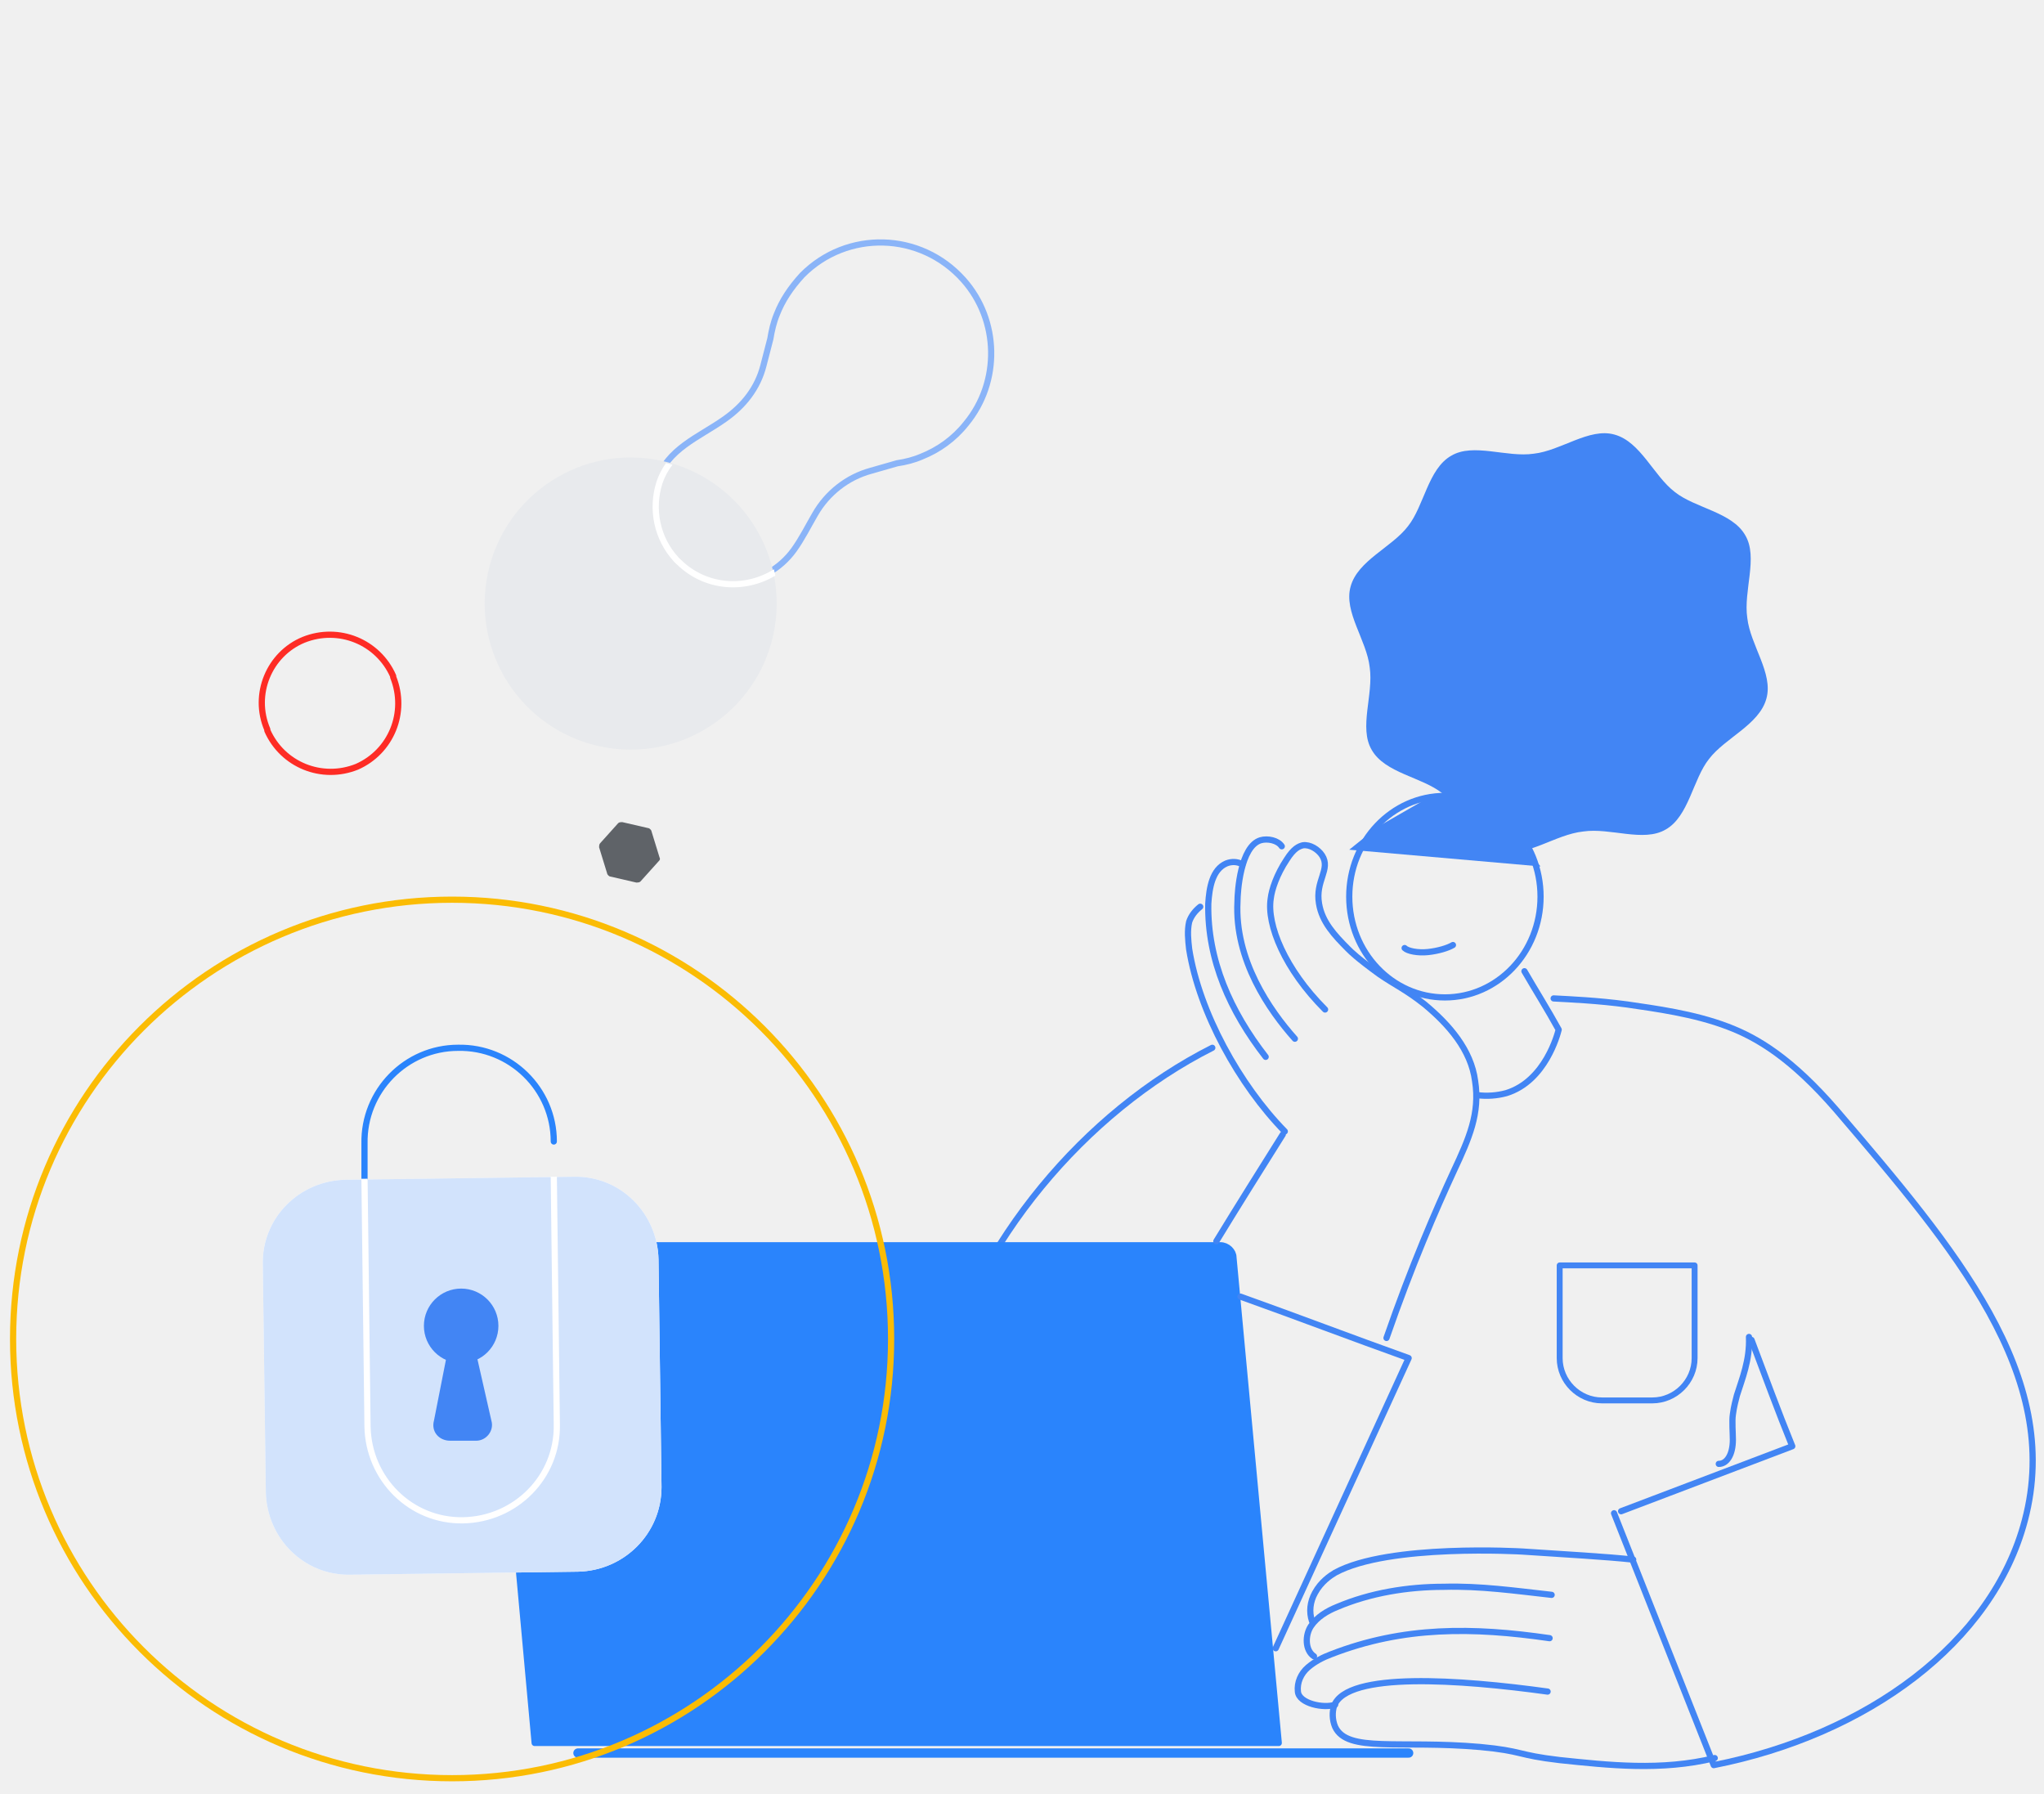
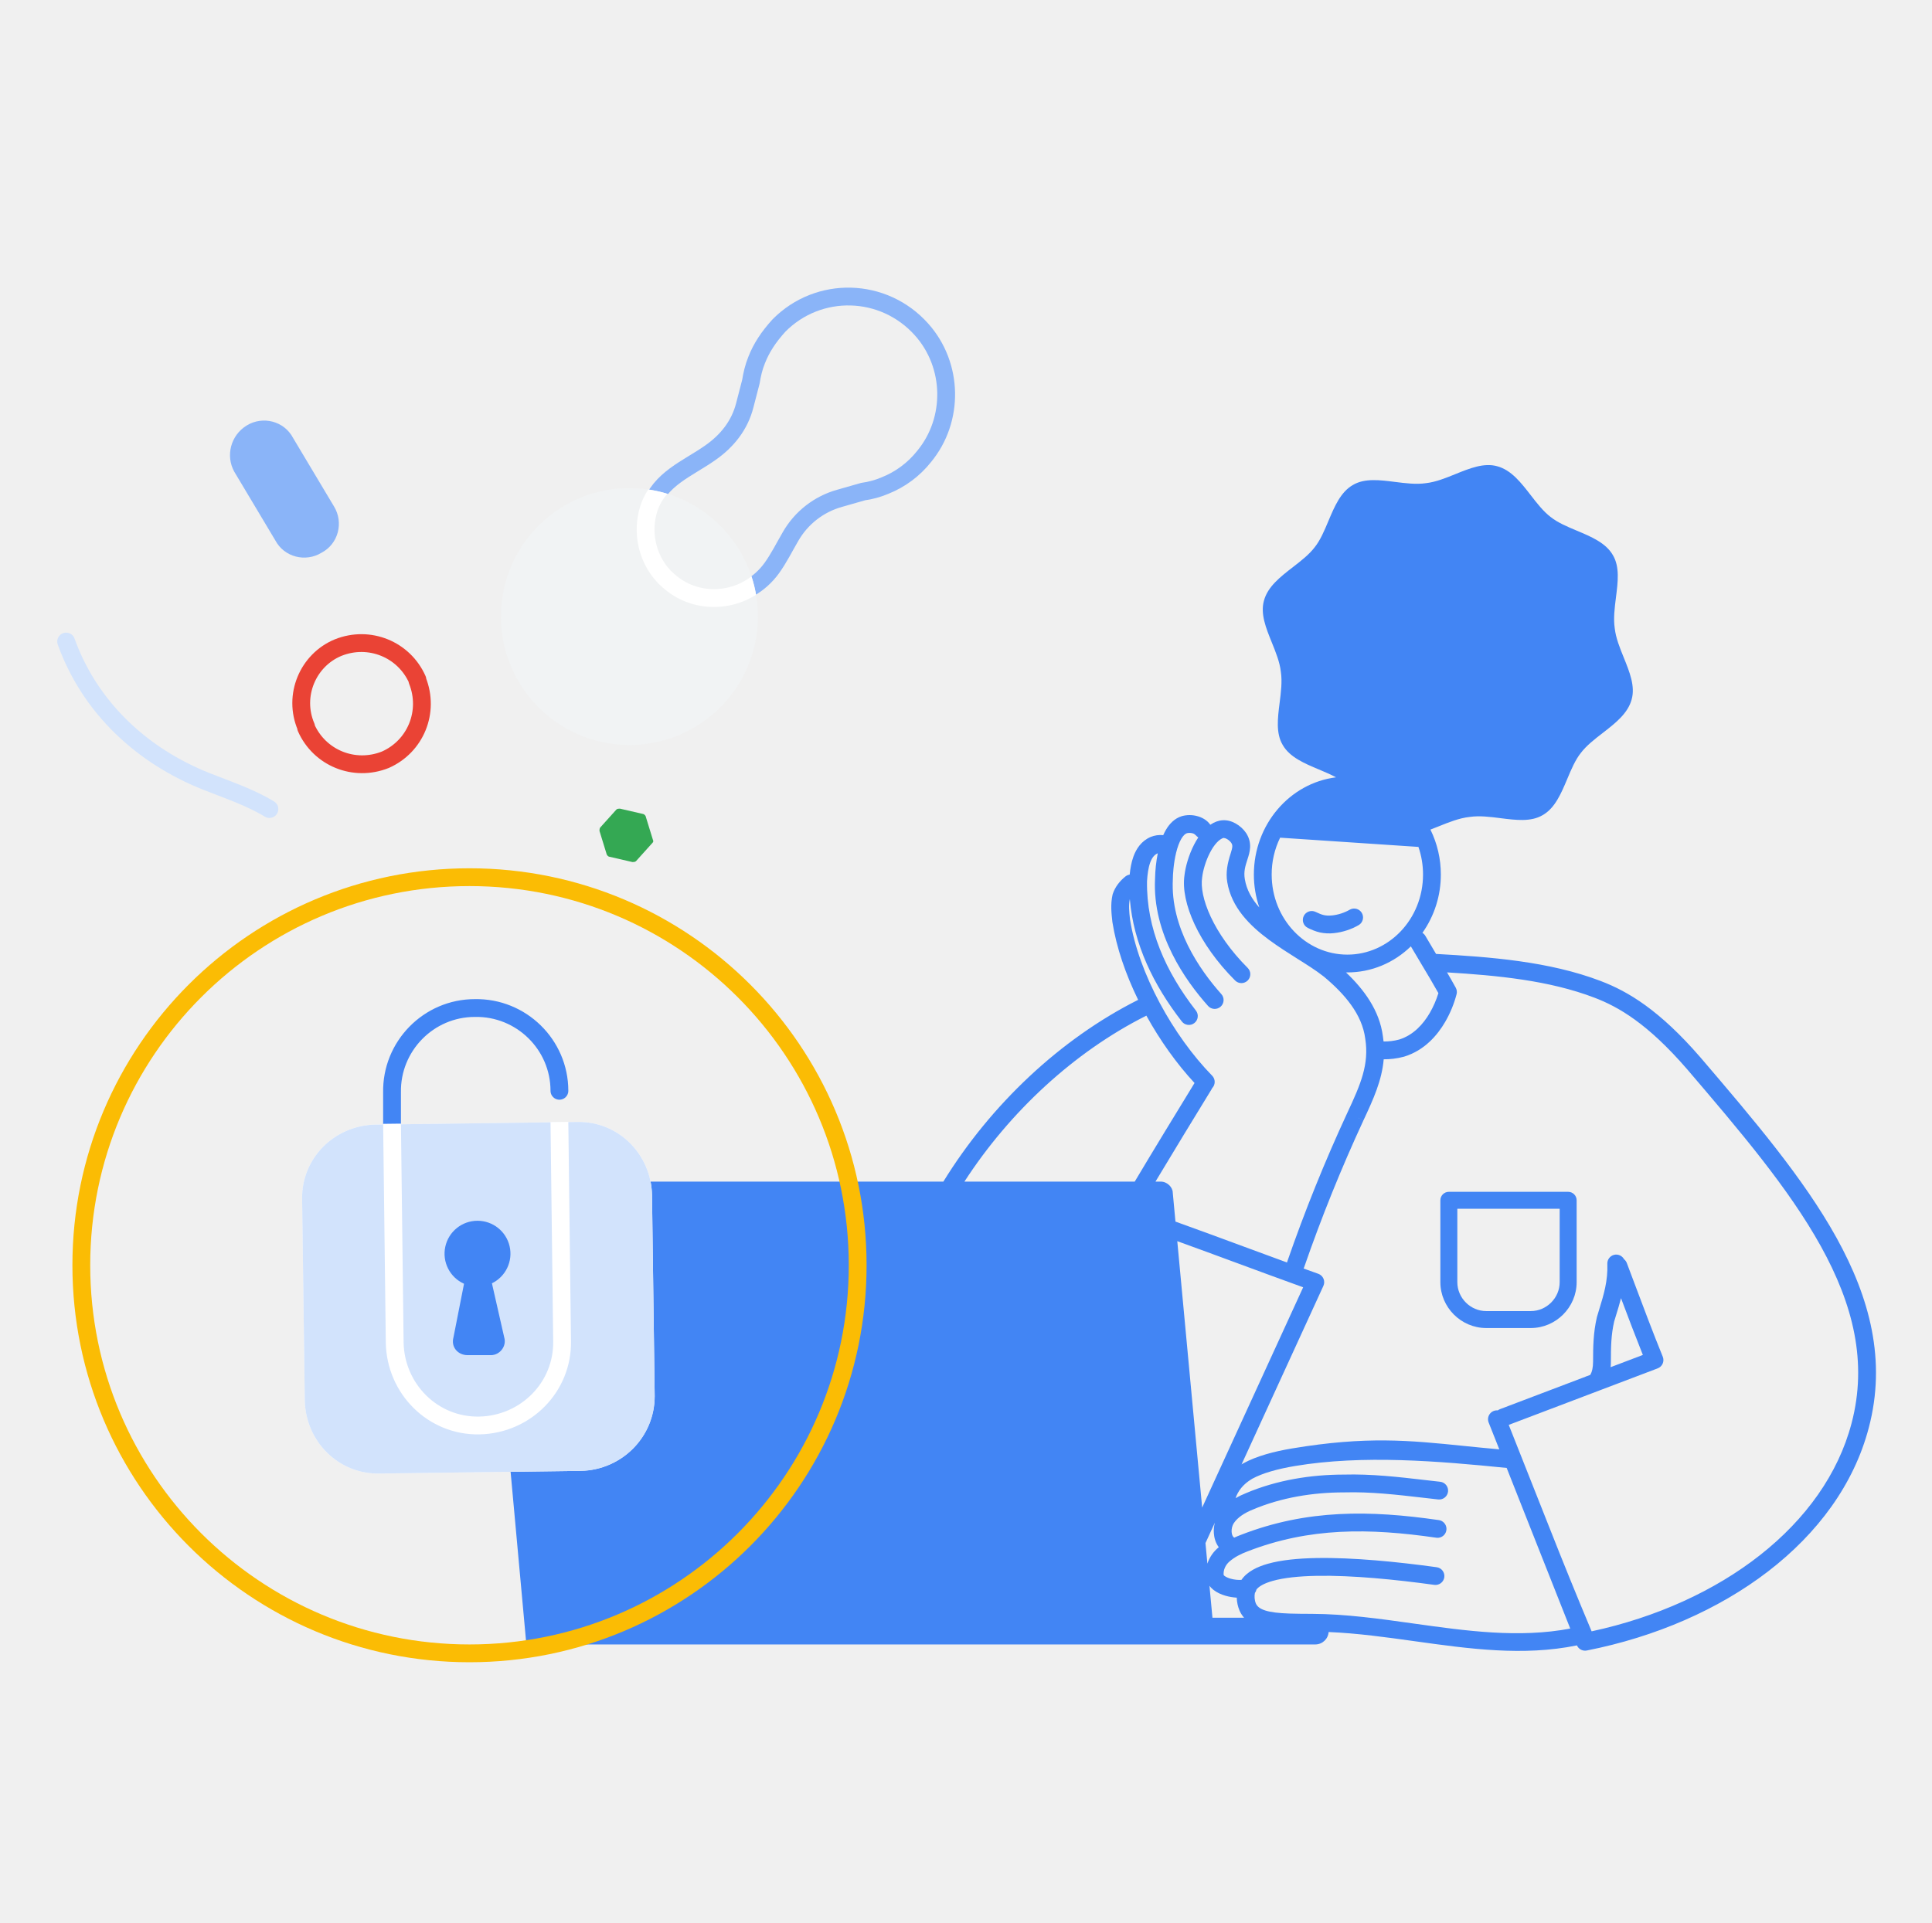
- <svg xmlns="http://www.w3.org/2000/svg" width="660" height="579" viewBox="0 0 660 579" fill="none">
-   <path d="M497.438 279.742l-61.773-5.408 9.237-7.4 17.32-9.962 12.99 1.423 13.278 10.816 8.948 10.531z" fill="#4285F4" />
-   <path d="M469.153 305.113c-1.626.976-4.877 1.952-8.128 2.277-3.252.326-6.503-.325-7.478-1.301M431.113 550.375c-3.576 1.301-11.704-.325-12.029-4.228-.326-2.928.975-5.855 3.251-7.807s4.877-3.253 7.478-4.229c23.409-9.108 45.842-8.782 70.551-5.204" stroke="#4285F4" stroke-width="2" stroke-miterlimit="10" stroke-linecap="round" stroke-linejoin="round" />
-   <path d="M501.015 514.92c-11.705-1.301-23.084-2.928-34.789-2.603-11.704 0-23.733 1.952-34.463 6.506-3.251 1.301-6.502 3.253-8.453 6.18-1.951 2.928-1.951 7.807.976 9.759" stroke="#4285F4" stroke-width="2" stroke-miterlimit="10" stroke-linecap="round" stroke-linejoin="round" />
-   <path d="M423.636 523.377c-.976-2.928-.651-6.18.975-9.108 1.951-3.578 4.877-5.53 6.502-6.505 17.232-9.434 60.473-6.831 60.473-6.831 14.631.975 26.66 1.626 35.764 2.602M499.714 546.147c-28.285-3.904-64.699-6.506-68.926 4.554-.65 1.951-.65 4.554.325 6.83 3.902 8.458 20.808 4.229 46.818 6.506 13.98 1.301 11.704 2.602 25.685 4.229 15.606 1.626 32.837 3.578 50.069-.651M328.7 561.435c-26.986-26.998-37.064-71.887-25.685-114.824 12.029-45.54 47.143-87.501 88.433-108.319M565.559 432.624c4.277 11.326 8.554 22.985 13.16 34.311l-55.271 20.986" stroke="#4285F4" stroke-width="2" stroke-miterlimit="10" stroke-linecap="round" stroke-linejoin="round" />
-   <path d="M521.172 488.572c10.729 26.998 21.459 54.322 32.188 81.32 49.418-9.758 90.059-39.359 100.463-79.043 12.354-46.841-22.759-87.826-60.798-132.39-14.631-16.914-25.685-23.42-35.114-26.998-11.054-4.229-23.734-5.855-32.512-7.156-9.754-1.301-17.882-1.626-23.734-1.952" stroke="#4285F4" stroke-width="2" stroke-miterlimit="10" stroke-linecap="round" stroke-linejoin="round" />
-   <path d="M564.739 431.648c.325 7.481-2.276 13.662-3.902 18.866-.325 1.301-.975 3.578-1.3 6.18-.325 1.952 0 6.181 0 8.132 0 4.88-1.951 7.807-4.552 7.807M492.236 313.571c3.577 6.18 7.478 12.36 11.055 18.866-.326 1.301-4.227 16.589-16.907 20.493a24.23 24.23 0 0 1-9.428.65" stroke="#4285F4" stroke-width="2" stroke-miterlimit="10" stroke-linecap="round" stroke-linejoin="round" />
-   <path d="M533.527 452.14h-16.256c-7.478 0-13.656-6.18-13.656-13.661v-29.926h43.567v29.926c0 7.481-6.177 13.661-13.655 13.661z" stroke="#4285F4" stroke-width="1.905" stroke-miterlimit="10" stroke-linecap="round" stroke-linejoin="round" />
-   <path d="M466.552 322.028c17.058 0 30.886-14.563 30.886-32.528 0-17.965-13.828-32.528-30.886-32.528-17.059 0-30.887 14.563-30.887 32.528 0 17.965 13.828 32.528 30.887 32.528z" stroke="#4285F4" stroke-width="2" stroke-miterlimit="10" stroke-linecap="round" stroke-linejoin="round" />
-   <path d="M511.197 268.461c8.779-1.302 19.508 3.578 26.66-.651 7.478-4.229 8.779-16.264 13.981-22.77 5.202-6.831 16.256-11.059 18.532-19.517 2.276-8.132-5.202-17.239-6.178-26.022-1.3-8.783 3.577-19.517-.65-26.673-4.226-7.482-16.256-8.783-22.758-13.987-6.828-5.205-11.055-16.264-19.508-18.541-8.128-2.277-17.231 5.204-26.01 6.18-8.778 1.301-19.507-3.578-26.66.651-7.478 4.228-8.778 16.264-13.98 22.769-5.202 6.831-16.256 11.06-18.532 19.517-2.276 8.132 5.202 17.24 6.177 26.023 1.301 8.782-3.576 19.517.65 26.673 4.227 7.481 16.257 8.782 22.759 13.987 6.828 5.204 11.054 16.264 19.507 18.541 7.803 2.277 16.907-5.205 26.01-6.18z" fill="#4285F4" />
-   <path d="M161.911 402.047h232.138c2.276 0 4.227 1.952 4.227 3.904l14.63 156.785H172.64l-14.305-156.785c-.325-1.952 1.3-3.904 3.576-3.904z" fill="#2A84FC" stroke="#2A84FC" stroke-width="2" stroke-miterlimit="10" stroke-linecap="round" stroke-linejoin="round" />
-   <path d="M186.621 565.989h268.226" stroke="#2A84FC" stroke-width="3" stroke-miterlimit="10" stroke-linecap="round" stroke-linejoin="round" />
-   <path d="M414.207 366.266c-7.153 11.385-14.306 22.77-21.458 34.48M427.862 325.931c-13.005-13.011-18.857-27.323-17.556-35.78.325-2.928 1.95-7.807 5.202-12.686 2.275-3.578 3.901-4.229 5.201-4.554 2.276-.326 4.877 1.301 6.178 3.252 2.926 4.554-2.276 8.133-.976 15.614.976 5.855 4.877 10.084 9.429 14.638.975.975 2.926 2.927 10.079 8.132 5.202 3.578 8.453 4.879 14.63 9.758 7.803 6.506 14.956 14.638 16.257 24.721 1.625 10.409-1.951 18.541-6.828 28.95-5.852 12.686-13.655 30.577-21.783 53.997" stroke="#4285F4" stroke-width="2" stroke-miterlimit="10" stroke-linecap="round" stroke-linejoin="round" />
-   <path d="M413.882 273.236c-1.301-1.952-4.552-2.602-6.828-1.952-6.503 1.952-7.478 16.59-7.478 19.842-.975 18.867 10.404 35.131 18.532 44.239" stroke="#4285F4" stroke-width="2" stroke-miterlimit="10" stroke-linecap="round" stroke-linejoin="round" />
-   <path d="M401.202 279.091c-1.626-.976-3.577-.976-5.202-.325-4.552 1.951-5.527 7.806-5.852 13.011-.325 18.216 7.152 34.805 18.532 49.442" stroke="#4285F4" stroke-width="2" stroke-miterlimit="10" stroke-linecap="round" stroke-linejoin="round" />
-   <path d="M414.857 365.29c-14.631-14.962-27.636-38.383-30.887-58.875-.325-2.928-.65-5.855 0-8.783.65-1.952 1.951-3.578 3.576-4.879M400.552 418.637c18.207 6.505 36.088 13.336 54.295 19.842l-42.916 93.681" stroke="#4285F4" stroke-width="2" stroke-miterlimit="10" stroke-linecap="round" stroke-linejoin="round" />
-   <path d="M186.621 507.438l-73.478.976c-14.955.325-26.985-11.71-27.31-26.673l-.975-73.513c-.326-14.963 11.704-26.999 26.66-27.324l73.803-.976c14.955-.325 26.985 11.71 27.31 26.673l.975 73.514c0 14.963-12.029 26.998-26.985 27.323z" fill="#fff" />
-   <path d="M117.695 380.579v-11.385c-.325-16.915 13.33-30.902 30.236-30.902 16.907-.325 30.887 13.337 30.887 30.251" stroke="#2A84FC" stroke-width="2" stroke-miterlimit="10" stroke-linecap="round" stroke-linejoin="round" />
-   <path d="M186.621 507.438l-73.478.976c-14.955.325-26.985-11.71-27.31-26.673l-.975-73.513c-.326-14.963 11.704-26.999 26.66-27.324l73.803-.976c14.955-.325 26.985 11.71 27.31 26.673l.975 73.514c0 14.963-12.029 26.998-26.985 27.323z" fill="#D2E3FC" />
-   <path d="M117.695 380.579l.975 80.019c.326 16.914 13.981 30.576 30.887 30.251 16.907-.325 30.562-13.987 30.237-30.902l-.976-80.019" stroke="#fff" stroke-width="2" stroke-miterlimit="10" stroke-linejoin="round" />
-   <path d="M153.783 465.152h-8.453c-3.576 0-6.177-2.928-5.202-6.506l4.227-21.468h9.428l4.877 21.468c.976 3.253-1.625 6.506-4.877 6.506z" fill="#4285F4" />
-   <path d="M148.907 440.105c6.643 0 12.029-5.388 12.029-12.035s-5.386-12.036-12.029-12.036c-6.644 0-12.03 5.389-12.03 12.036 0 6.647 5.386 12.035 12.03 12.035z" fill="#4285F4" />
-   <path d="M145.981 574.121c78.288 0 141.753-63.496 141.753-141.823 0-78.326-63.465-141.822-141.753-141.822-78.289 0-141.754 63.496-141.754 141.822 0 78.327 63.465 141.823 141.754 141.823z" stroke="#FBBC04" stroke-width="2" stroke-miterlimit="10" stroke-linecap="round" stroke-linejoin="round" />
-   <path d="M212.956 276.814l-2.601-8.457c0-.326-.651-.976-.976-.976l-8.453-1.952c-.325 0-.975 0-1.3.325l-5.853 6.506c-.325.325-.325.976-.325 1.301l2.601 8.458c0 .325.65.975.976.975l8.453 1.952c.325 0 .975 0 1.3-.325l5.852-6.506c.326-.325.651-.65.326-1.301z" fill="#5F6368" />
-   <path d="M98.02 206.574c11.379-4.554 24.059.651 28.935 11.71v.326c4.552 11.385-.65 24.07-11.704 28.95-11.379 4.554-24.059-.651-28.936-11.71v-.326c-4.877-11.385.65-24.396 11.704-28.95z" stroke="#FE2C25" stroke-width="2" stroke-miterlimit="10" stroke-linecap="round" stroke-linejoin="round" />
-   <path d="M250.857 101.445c-1.091 2.643-1.698 5.365-2.118 7.951l-2.224 8.598c-1.852 7.33-6.422 13.058-12.581 17.366-8.409 5.933-18.411 9.45-21.969 20.154-2.707 8.519-.766 17.96 5.273 24.582.27.376.566.59.997.992 11.13 10.934 29.165 8.889 38.14-3.589 2.565-3.565 4.537-7.558 6.831-11.499 3.922-6.828 10.374-11.918 17.991-13.998l8.502-2.434c2.711-.389 5.474-1.101 7.967-2.189 5.308-2.124 10.343-5.619 14.298-10.617 11.12-13.456 10.723-33.43-.897-46.435-13.858-15.525-37.596-16.066-52.04-1.49-3.824 4.19-6.467 8.239-8.17 12.608z" stroke="#8AB4F8" stroke-width="2" stroke-miterlimit="10" stroke-linecap="round" stroke-linejoin="round" />
-   <path d="M250.182 202.435c4.176-25.712-13.273-49.942-38.972-54.119-25.699-4.178-49.918 13.279-54.093 38.991-4.175 25.712 13.273 49.942 38.972 54.119 25.7 4.178 49.918-13.279 54.093-38.991z" fill="#E8EAED" />
-   <path fill-rule="evenodd" clip-rule="evenodd" d="M215.048 149.512a22.3 22.3 0 0 0-3.075 6.032l-.004.013c-2.815 8.851-.801 18.668 5.488 25.578.263.35.575.627.853.873.082.072.16.142.234.21 8.892 8.707 21.97 9.511 31.818 3.629a46.135 46.135 0 0 0-.469-2.059c-9.176 5.819-21.596 5.189-29.96-3.008a16.648 16.648 0 0 0-.43-.39c-.22-.196-.329-.293-.46-.475a1.039 1.039 0 0 0-.074-.09c-5.82-6.367-7.703-15.451-5.096-23.655a20.322 20.322 0 0 1 3.269-6.119 46.511 46.511 0 0 0-2.094-.539z" fill="#fff" />
+ <svg xmlns="http://www.w3.org/2000/svg" width="217" height="216" viewBox="0 0 217 216" fill="none">
+   <path fill-rule="evenodd" clip-rule="evenodd" d="M161.781 134.85c0-.526.426-.952.952-.952h13.4c.526 0 .953.426.953.952v9.2c0 2.826-2.327 5.152-5.153 5.152h-5c-2.826 0-5.152-2.326-5.152-5.152v-9.2zm1.905.952v8.248c0 1.774 1.473 3.248 3.247 3.248h5c1.774 0 3.248-1.474 3.248-3.248v-8.248h-11.495z" fill="#4285F4" />
+   <path d="M152.648 103.908a1.001 1.001 0 0 0-1.029-1.715 5.083 5.083 0 0 1-1.976.651c-.413.041-.7.02-.953-.037-.262-.06-.533-.167-.918-.355a.999.999 0 1 0-.878 1.797c.434.212.868.398 1.355.509a4.866 4.866 0 0 0 1.593.076 7.084 7.084 0 0 0 2.806-.926z" fill="#4285F4" />
+   <path fill-rule="evenodd" clip-rule="evenodd" d="M168.543 91.92c-1.182-.15-2.38-.3-3.478-.138-1.157.124-2.314.59-3.443 1.044-.322.13-.642.258-.958.377a11.386 11.386 0 0 1 1.169 5.047 11.32 11.32 0 0 1-2.067 6.554.993.993 0 0 1 .333.345c.382.66.786 1.335 1.197 2.023 5.995.335 12.677.82 18.493 3.043 3.077 1.168 6.609 3.275 11.2 8.581l.005.005.129.151c5.786 6.775 11.429 13.383 15.148 20.101 3.761 6.796 5.617 13.817 3.629 21.351-3.333 12.708-16.261 21.985-31.673 25.027a1 1 0 0 1-1.108-.575c-6.028 1.233-12.105.385-18.172-.462-3.245-.453-6.487-.906-9.717-1.039a1.501 1.501 0 0 1-1.497 1.395h-82.5c-.338 0-.65-.112-.9-.3h-5.24l-4.605-50.444c-.105-.628.418-1.256 1.15-1.256h50.32c5.338-8.673 13.143-16.018 21.825-20.393l.053-.025c-1.405-2.876-2.439-5.881-2.89-8.725l-.003-.016-.001-.01-.003-.021-.006-.06c-.096-.861-.212-1.903.024-2.967.007-.033.017-.067.027-.099.276-.826.814-1.476 1.424-1.965a.997.997 0 0 1 .477-.208c.066-.663.184-1.374.42-2.026.318-.877.891-1.757 1.934-2.204l.023-.01c.42-.168.904-.247 1.391-.194.095-.215.2-.424.317-.621.376-.634.941-1.263 1.776-1.514l.013-.004a3.286 3.286 0 0 1 1.687-.006c.522.135 1.113.428 1.495.978.896-.612 1.862-.69 2.84-.147.47.261.892.644 1.184 1.082l.009.014c.724 1.125.385 2.175.153 2.896l-.023.072c-.234.727-.434 1.347-.286 2.202l.002.007c.195 1.174.776 2.212 1.626 3.171a11.439 11.439 0 0 1-.613-3.707c0-5.581 3.992-10.26 9.226-10.92-.596-.323-1.257-.6-1.923-.88-1.63-.685-3.287-1.381-4.071-2.768-.771-1.305-.557-2.998-.339-4.722.15-1.183.302-2.38.139-3.478-.121-1.094-.571-2.204-1.016-3.303-.655-1.616-1.3-3.21-.884-4.697.425-1.579 1.845-2.678 3.254-3.768.911-.706 1.818-1.407 2.446-2.232.635-.794 1.081-1.856 1.532-2.929.685-1.63 1.381-3.287 2.768-4.071 1.305-.771 2.998-.557 4.722-.339 1.183.15 2.38.302 3.478.139 1.094-.122 2.204-.571 3.303-1.017 1.616-.654 3.21-1.3 4.697-.883 1.579.425 2.678 1.845 3.768 3.254.706.911 1.407 1.817 2.232 2.446.794.635 1.856 1.081 2.929 1.532 1.63.685 3.287 1.38 4.071 2.768.771 1.305.557 2.997.339 4.722-.15 1.182-.302 2.38-.139 3.478.122 1.093.571 2.203 1.017 3.303.654 1.616 1.3 3.21.883 4.697-.425 1.579-1.845 2.678-3.254 3.768-.911.705-1.817 1.407-2.446 2.232-.635.794-1.081 1.855-1.532 2.929-.685 1.63-1.381 3.287-2.768 4.07-1.305.772-2.998.558-4.722.34zm-39.787 22.182c-.023.015-.048.028-.073.041-8.004 4.034-15.245 10.71-20.36 18.607h19.129c2.24-3.754 4.48-7.42 6.717-11.077-1.989-2.143-3.864-4.763-5.413-7.571zm1.607 18.648h-.581c2.1-3.504 4.201-6.939 6.304-10.378.025-.041.047-.084.066-.127a1 1 0 0 0-.004-1.394c-4.374-4.472-8.255-11.477-9.224-17.535-.099-.893-.168-1.607-.026-2.296l.003-.008c.421 5.074 2.68 9.685 5.843 13.752a1 1 0 0 0 1.579-1.228c-3.406-4.378-5.578-9.253-5.49-14.546.049-.77.143-1.495.353-2.075.205-.567.479-.886.83-1.04l.012-.006.011-.004a16.426 16.426 0 0 0-.306 2.858c-.31 6.201 3.415 11.449 5.954 14.293a1 1 0 1 0 1.492-1.332c-2.457-2.752-5.726-7.494-5.447-12.882l.001-.052c0-.444.071-1.735.371-2.962.151-.614.347-1.159.586-1.563.24-.404.461-.564.625-.615.162-.045.401-.051.631.008.313.08.391.307.642.47-.178.267-.334.54-.47.805-.595 1.156-.967 2.472-1.076 3.426-.235 1.57.197 3.522 1.135 5.53.954 2.04 2.475 4.234 4.549 6.308a.999.999 0 1 0 1.414-1.414c-1.926-1.926-3.305-3.932-4.151-5.742-.857-1.833-1.125-3.372-.967-4.399l.002-.013.003-.029c.079-.707.378-1.8.869-2.752.497-.966 1.048-1.52 1.52-1.67a.85.85 0 0 1 .394.124c.202.112.379.277.487.436.167.264.162.46-.078 1.208-.342 1.054-.564 2.1-.372 3.212.475 2.838 2.526 4.87 4.674 6.46 1.04.771 2.152 1.473 3.186 2.126 1.018.643 2.05 1.277 2.996 2.023 2.35 1.96 4.289 4.246 4.638 6.951l.004.026c.447 2.861-.507 5.1-2.017 8.322l-.003.005a179.818 179.818 0 0 0-6.736 16.691.803.803 0 0 0-.033.116c-1.611-.588-3.217-1.182-4.826-1.776l-.003-.001c-2.557-.944-5.119-1.891-7.701-2.818l-.302-3.237c0-.628-.628-1.256-1.361-1.256zm1.868 6.693 2.795 29.932 11.344-24.751c-2.456-.884-4.893-1.785-7.327-2.684h-.002l-.002-.001-.002-.001c-2.267-.837-4.53-1.673-6.806-2.495zm3.166 33.911.216 2.315a3.96 3.96 0 0 1 1.279-1.841c-.357-.478-.519-1.054-.554-1.582-.026-.39.013-.794.114-1.182l-1.01 2.203a.893.893 0 0 1-.045.087zm4.053-8.831c.066-.042.128-.079.184-.113l.019-.012.015-.008c1.472-.805 3.428-1.321 5.458-1.661 8.36-1.396 13.172-.906 19.314-.281 1.251.127 2.557.26 3.96.384l-1.196-3.013a1 1 0 0 1 1.023-1.365c.075-.057.159-.104.251-.139l9.595-3.641c.068-.035.14-.063.215-.082l.318-.121a.905.905 0 0 0 .055-.087c.139-.249.272-.711.272-1.415 0-1.663.022-3.232.426-4.979l.005-.02.005-.02.004-.012c.088-.306.182-.613.277-.922.471-1.535.96-3.13.884-5.026a1 1 0 0 1 1.876-.521.99.99 0 0 1 .311.428c.28.741.56 1.486.84 2.232l.017.044v.001c1.034 2.756 2.076 5.531 3.181 8.247a.998.998 0 0 1-.571 1.312l-6.543 2.483c-.317.127-.563.211-.873.332l-9.312 3.534a6429.06 6429.06 0 0 1 4.55 11.494l.001.001.002.005a547.099 547.099 0 0 0 4.756 11.695c14.556-3.138 26.194-11.932 29.197-23.381v-.001c1.812-6.866.168-13.345-3.445-19.873-3.621-6.542-9.154-13.021-15.008-19.876l-.036-.042-.002-.002c-4.407-5.092-7.674-6.984-10.396-8.017l-.003-.001c-5.08-1.942-10.926-2.499-16.546-2.838.333.57.662 1.145.979 1.722.122.221.156.48.094.724a12.496 12.496 0 0 1-1.28 3.111c-.866 1.487-2.31 3.199-4.596 3.903l-.012.003-.019.006c-.821.224-1.592.3-2.28.294-.203 2.383-1.173 4.509-2.276 6.863l.001-.003-.908-.419.906.424.001-.002a177.715 177.715 0 0 0-6.662 16.506 1.202 1.202 0 0 1-.059.137c.549.199 1.099.396 1.651.593a1.002 1.002 0 0 1 .572 1.359l-9.192 20.056zm-1.603-65.405v-.004l.001.007-.001-.003zm17.476 17.291c-.379-2.908-2.149-5.274-4.144-7.16l.078.001c2.788.021 5.327-1.098 7.21-2.928.407.699.817 1.383 1.226 2.066l.001.002.001.001v.001a120.642 120.642 0 0 1 1.865 3.184 10.818 10.818 0 0 1-.966 2.221c-.733 1.259-1.834 2.493-3.44 2.992a6.354 6.354 0 0 1-1.754.22c-.02-.198-.045-.398-.077-.6zm-19.477 61.755.335 3.586h3.554a3.12 3.12 0 0 1-.495-.764l-.005-.011-.006-.014a4.032 4.032 0 0 1-.318-1.467 5.907 5.907 0 0 1-1.266-.216c-.465-.135-.951-.346-1.35-.66a2.543 2.543 0 0 1-.449-.454zm23.471-83.015-15.535-1.038a9.387 9.387 0 0 0-.949 4.139c0 5.02 3.854 9 8.5 9 4.647 0 8.5-3.98 8.5-9a9.487 9.487 0 0 0-.516-3.101zm21.588 58.45 3.619-1.374a321.712 321.712 0 0 1-2.454-6.378c-.168.663-.357 1.275-.529 1.832l-.001.001c-.085.276-.166.539-.239.787-.342 1.493-.368 2.853-.368 4.502 0 .215-.009.425-.028.63zm-8.745 18.736-.016-.042-.004-.008a8124.44 8124.44 0 0 0-2.913-7.366c-7.658-.771-16.153-1.49-23.772-.217-1.944.325-3.632.793-4.809 1.433-.45.271-1.154.757-1.62 1.611l-.003.007a2.749 2.749 0 0 0-.239.565c.394-.232.797-.42 1.183-.575 3.442-1.459 7.271-2.074 10.968-2.076 3.117-.085 6.167.269 9.183.619.548.063 1.095.127 1.641.187a1 1 0 0 1-.221 1.988c-.565-.063-1.125-.127-1.68-.192-3.023-.35-5.915-.685-8.882-.602h-.028c-3.495 0-7.057.584-10.209 1.921l-.019.008c-.921.368-1.703.87-2.14 1.526-.168.253-.27.632-.246.991.024.362.157.547.269.622l.011.008.013.009c.257-.119.513-.224.765-.319 7.428-2.887 14.524-2.766 22.2-1.655a1 1 0 1 1-.287 1.979c-7.522-1.089-14.224-1.168-21.194 1.542l-.011.005c-.735.275-1.42.624-2.001 1.122-.479.411-.716.997-.657 1.531l.001.003c.01.015.035.044.09.088.133.104.359.219.669.309.449.13.903.163 1.236.138.642-.934 1.787-1.478 2.978-1.812 1.489-.419 3.381-.603 5.439-.641 4.129-.076 9.165.432 13.53 1.035a1 1 0 0 1-.273 1.981c-4.335-.598-9.249-1.09-13.22-1.016-1.992.037-3.687.215-4.936.566-1.033.29-1.576.645-1.83.968a.998.998 0 0 1-.178.392c-.072.354-.05.801.114 1.192.151.318.43.573 1.028.767.639.209 1.532.31 2.744.353.744.027 1.602.03 2.555.034h.007c3.752.015 7.558.549 11.371 1.085 5.907.829 11.83 1.661 17.601.567-1.397-3.518-2.793-7.051-4.189-10.583l-.016-.042-.003-.006zm-34.724 4.613.001.002.001.002.001.002-.003-.006z" fill="#4285F4" />
+   <path d="m65.233 165.25-22.6.3c-4.6.1-8.3-3.6-8.4-8.2l-.3-22.6c-.1-4.6 3.6-8.3 8.2-8.4l22.7-.3c4.6-.1 8.3 3.6 8.4 8.2l.3 22.6c0 4.6-3.7 8.3-8.3 8.4z" fill="#fff" />
+   <path d="M44.033 126.25v-3.5c-.1-5.2 4.1-9.5 9.3-9.5 5.2-.1 9.5 4.1 9.5 9.3" stroke="#4285F4" stroke-width="2" stroke-miterlimit="10" stroke-linecap="round" stroke-linejoin="round" />
+   <path d="m65.233 165.25-22.6.3c-4.6.1-8.3-3.6-8.4-8.2l-.3-22.6c-.1-4.6 3.6-8.3 8.2-8.4l22.7-.3c4.6-.1 8.3 3.6 8.4 8.2l.3 22.6c0 4.6-3.7 8.3-8.3 8.4z" fill="#D2E3FC" />
+   <path d="m44.033 126.25.3 24.6c.1 5.2 4.3 9.4 9.5 9.3 5.2-.1 9.4-4.3 9.3-9.5l-.3-24.6" stroke="#fff" stroke-width="2" stroke-miterlimit="10" stroke-linejoin="round" />
+   <path d="M55.253 144.177a3.7 3.7 0 0 0-1.62-7.027 3.7 3.7 0 0 0-1.514 7.077l-1.186 6.023c-.3 1.1.5 2 1.6 2h2.6c1 0 1.8-1 1.5-2l-1.38-6.073z" fill="#4285F4" />
+   <path d="M52.733 185.75c24.08 0 43.6-19.52 43.6-43.6 0-24.08-19.52-43.6-43.6-43.6-24.08 0-43.6 19.52-43.6 43.6 0 24.08 19.52 43.6 43.6 43.6z" stroke="#FBBC04" stroke-width="2" stroke-miterlimit="10" stroke-linecap="round" stroke-linejoin="round" />
+   <path d="m73.333 94.35-.8-2.6c0-.1-.2-.3-.3-.3l-2.6-.6c-.1 0-.3 0-.4.1l-1.8 2c-.1.1-.1.3-.1.4l.8 2.6c0 .1.2.3.3.3l2.6.6c.1 0 .3 0 .4-.1l1.8-2c.1-.1.2-.2.1-.4z" fill="#34A853" />
+   <path d="M37.982 72.756c3.5-1.4 7.4.2 8.9 3.6v.1c1.4 3.5-.2 7.4-3.6 8.9-3.5 1.4-7.4-.2-8.9-3.6v-.1c-1.5-3.5.2-7.5 3.6-8.9z" stroke="#EA4335" stroke-width="2" stroke-miterlimit="10" stroke-linecap="round" stroke-linejoin="round" />
+   <path d="M84.99 40.437c-.335.812-.522 1.649-.65 2.444l-.685 2.643c-.57 2.254-1.975 4.015-3.87 5.34-2.586 1.823-5.662 2.905-6.757 6.195-.832 2.619-.235 5.521 1.622 7.557.083.116.174.182.307.305 3.423 3.362 8.97 2.733 11.731-1.103.789-1.096 1.395-2.324 2.101-3.535a9.198 9.198 0 0 1 5.534-4.304l2.615-.748a9.614 9.614 0 0 0 2.45-.673 10.615 10.615 0 0 0 4.398-3.264c3.42-4.137 3.298-10.277-.276-14.275-4.263-4.773-11.564-4.94-16.007-.459-1.176 1.289-1.989 2.534-2.512 3.877z" stroke="#8AB4F8" stroke-width="2" stroke-miterlimit="10" stroke-linecap="round" stroke-linejoin="round" />
+   <path d="M84.938 71.58c1.278-7.867-4.063-15.28-11.93-16.559-7.867-1.278-15.28 4.063-16.558 11.93-1.278 7.866 4.063 15.28 11.93 16.558 7.866 1.278 15.28-4.063 16.558-11.93z" fill="#F1F3F4" />
+   <path d="M71.928 56.816c-.936 2.942-.274 6.21 1.817 8.52.133.168.3.313.368.373l.02.017c3.029 2.956 7.49 3.171 10.788 1.1a14.35 14.35 0 0 0-.517-2.074c-2.6 2.01-6.395 1.971-8.883-.467a1.162 1.162 0 0 0-.012-.01l-.007-.008a6.175 6.175 0 0 0-.11-.099 3.41 3.41 0 0 1-.063-.057l-.011-.01a1.002 1.002 0 0 0-.067-.082c-1.617-1.768-2.146-4.299-1.42-6.59a5.596 5.596 0 0 1 1.127-1.952 14.562 14.562 0 0 0-2.144-.486 7.547 7.547 0 0 0-.882 1.812l-.004.013z" fill="#fff" />
+   <path d="M27.715 47.798c1.8-1.1 4.2-.5 5.2 1.4l4.6 7.7c1.1 1.8.5 4.2-1.4 5.2-1.8 1.1-4.2.5-5.2-1.4l-4.6-7.7c-1-1.8-.4-4.1 1.4-5.2z" fill="#8AB4F8" />
+   <path d="M7.429 72.075c2.674 7.448 8.562 12.875 15.79 15.73 2.17.867 4.83 1.741 7.043 3.09" stroke="#D2E3FC" stroke-width="2" stroke-miterlimit="10" stroke-linecap="round" stroke-linejoin="round" />
</svg>
